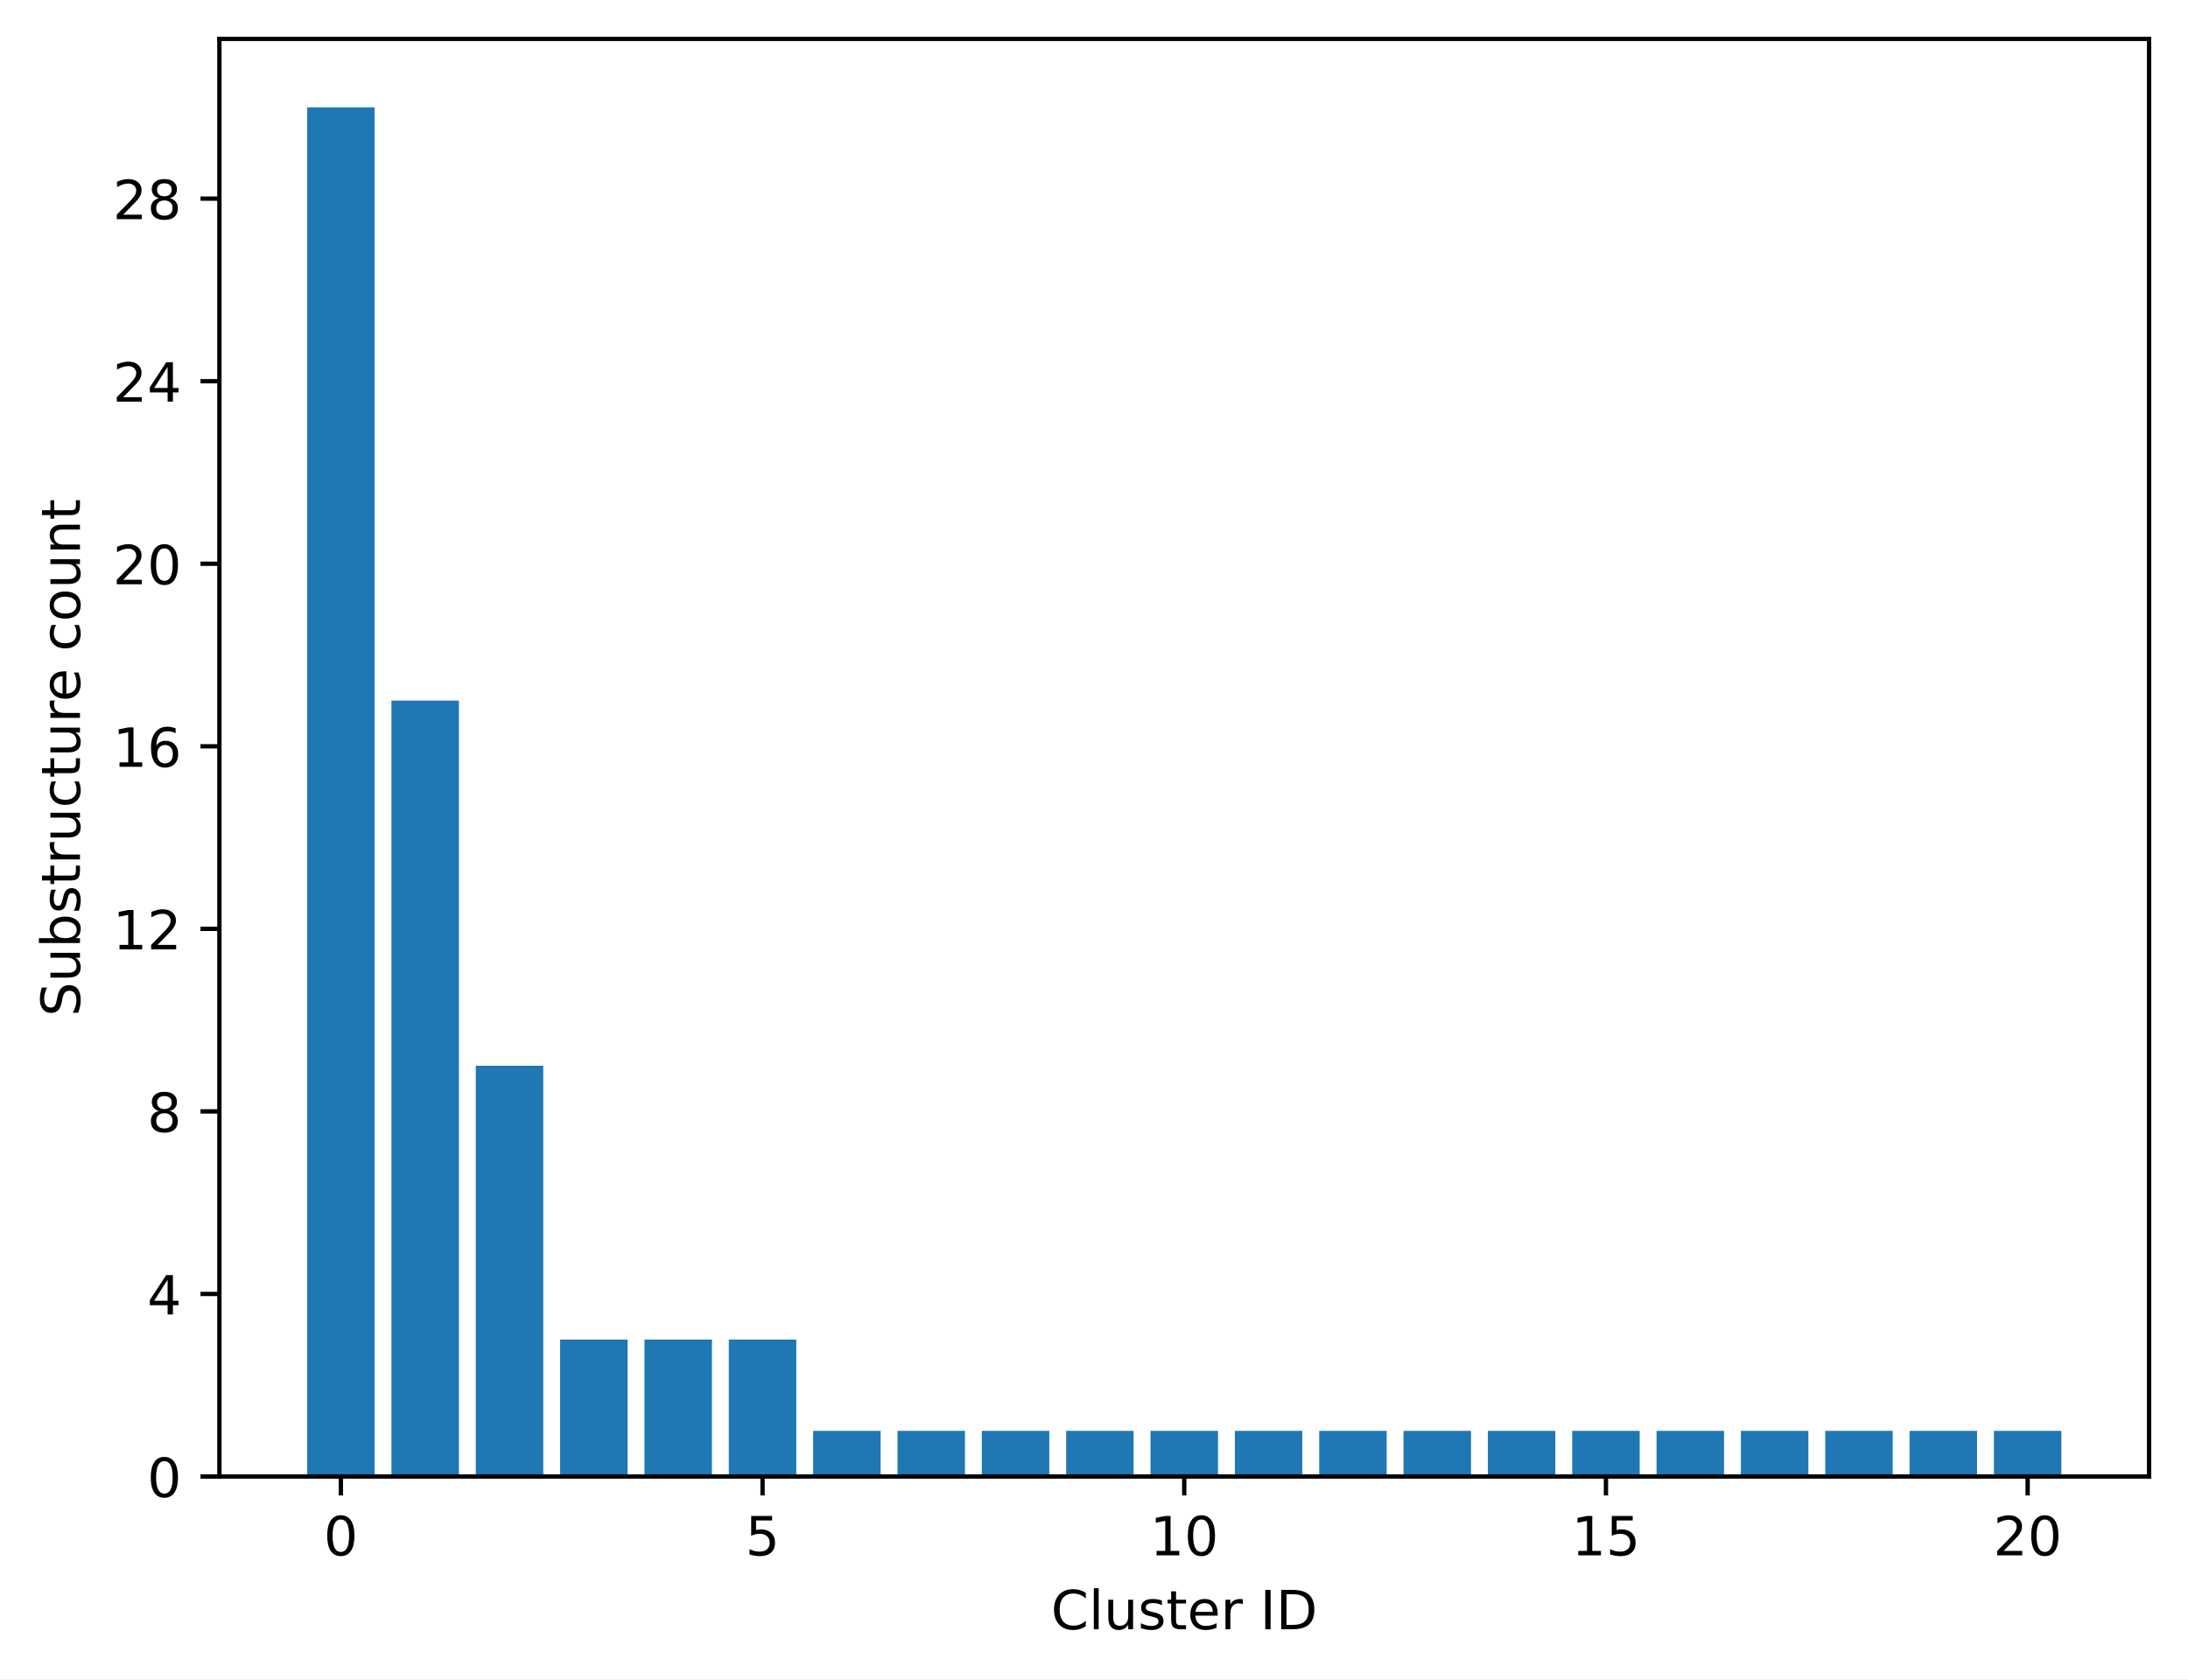
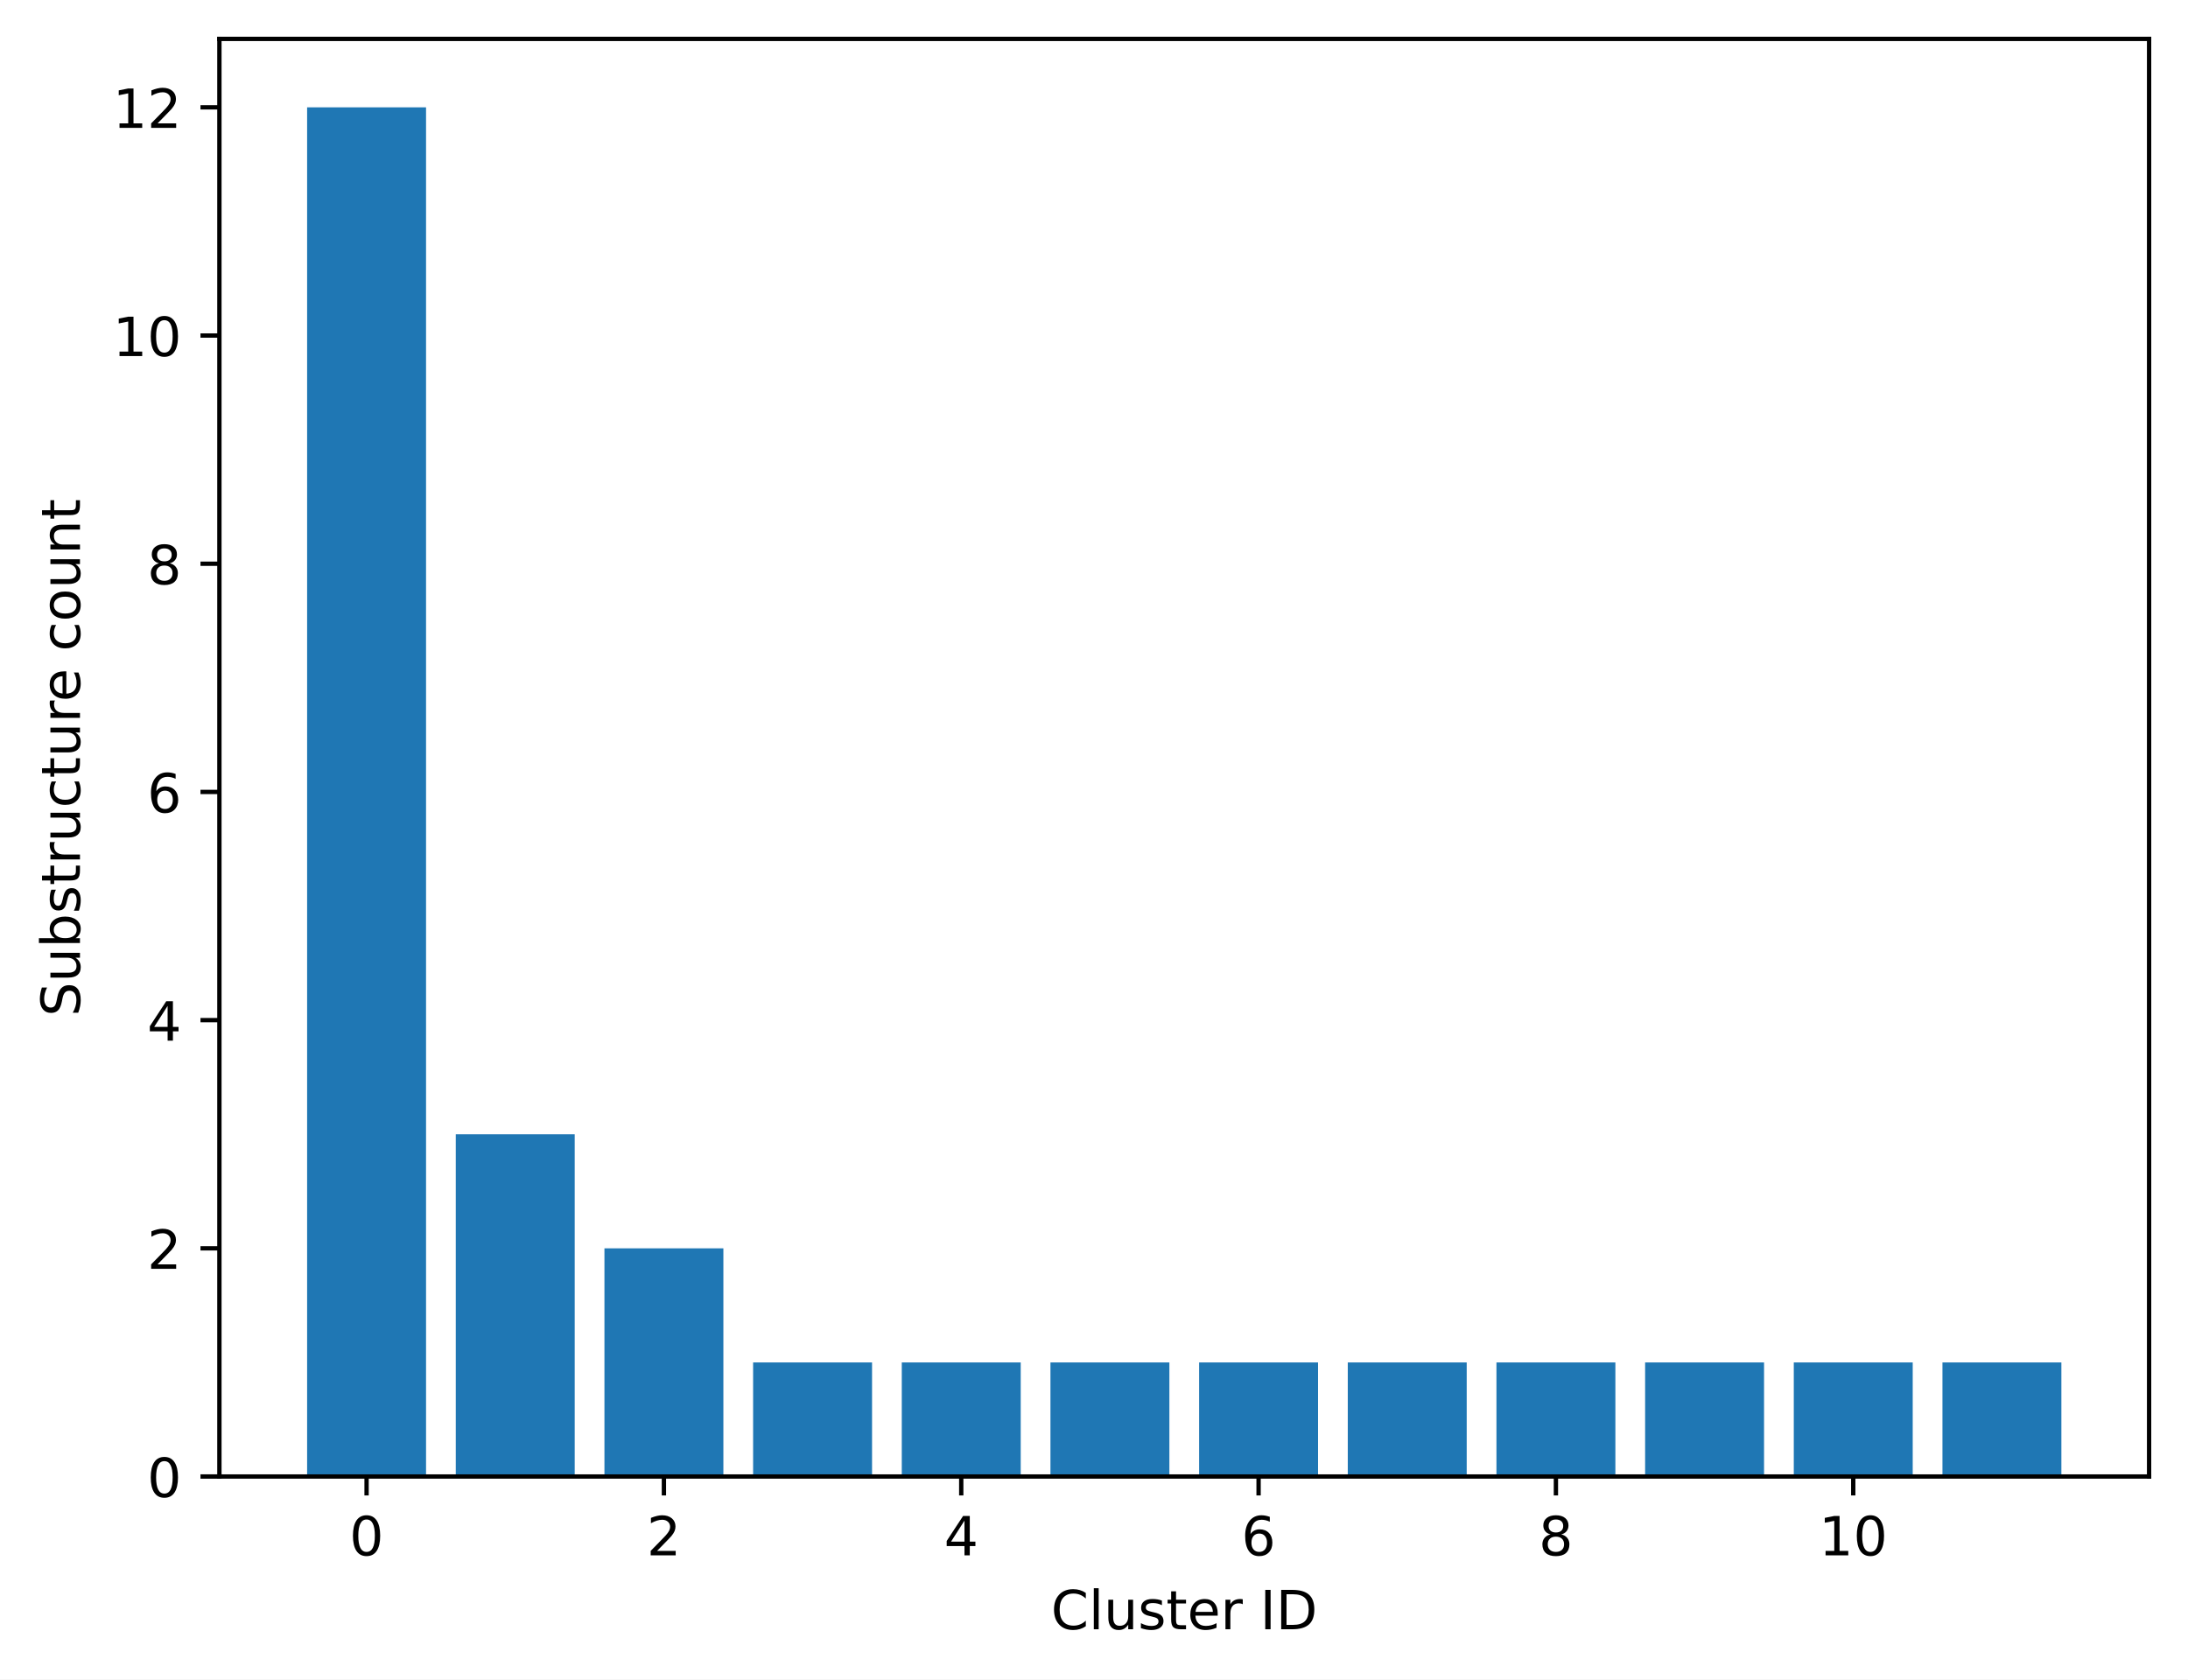
<svg xmlns="http://www.w3.org/2000/svg" xmlns:xlink="http://www.w3.org/1999/xlink" width="404.923pt" height="310.868pt" viewBox="0 0 404.923 310.868" version="1.1">
  <defs>
    <style type="text/css">*{stroke-linejoin: round; stroke-linecap: butt}</style>
  </defs>
  <g id="figure_1">
    <g id="patch_1">
      <path d="M 0 310.868  L 404.923 310.868  L 404.923 0  L 0 0  z " style="fill: #ffffff" />
    </g>
    <g id="axes_1">
      <g id="patch_2">
        <path d="M 40.603 273.312  L 397.723 273.312  L 397.723 7.2  L 40.603 7.2  z " style="fill: #ffffff" />
      </g>
      <g id="patch_3">
-         <path d="M 56.836 273.312  L 69.323 273.312  L 69.323 19.872  L 56.836 19.872  z " clip-path="url(#p7ac93c7e4b)" style="fill: #1f77b4" />
+         <path d="M 56.836 273.312  L 78.846 273.312  L 78.846 19.872  L 56.836 19.872  z " clip-path="url(#p458c3265e4)" style="fill: #1f77b4" />
      </g>
      <g id="patch_4">
-         <path d="M 72.444 273.312  L 84.931 273.312  L 84.931 129.696  L 72.444 129.696  z " clip-path="url(#p7ac93c7e4b)" style="fill: #1f77b4" />
+         <path d="M 84.349 273.312  L 106.359 273.312  L 106.359 209.952  L 84.349 209.952  z " clip-path="url(#p458c3265e4)" style="fill: #1f77b4" />
      </g>
      <g id="patch_5">
-         <path d="M 88.053 273.312  L 100.539 273.312  L 100.539 197.28  L 88.053 197.28  z " clip-path="url(#p7ac93c7e4b)" style="fill: #1f77b4" />
+         <path d="M 111.862 273.312  L 133.873 273.312  L 133.873 231.072  L 111.862 231.072  z " clip-path="url(#p458c3265e4)" style="fill: #1f77b4" />
      </g>
      <g id="patch_6">
-         <path d="M 103.661 273.312  L 116.148 273.312  L 116.148 247.968  L 103.661 247.968  z " clip-path="url(#p7ac93c7e4b)" style="fill: #1f77b4" />
+         <path d="M 139.375 273.312  L 161.386 273.312  L 161.386 252.192  L 139.375 252.192  z " clip-path="url(#p458c3265e4)" style="fill: #1f77b4" />
      </g>
      <g id="patch_7">
-         <path d="M 119.269 273.312  L 131.756 273.312  L 131.756 247.968  L 119.269 247.968  z " clip-path="url(#p7ac93c7e4b)" style="fill: #1f77b4" />
+         <path d="M 166.888 273.312  L 188.899 273.312  L 188.899 252.192  L 166.888 252.192  z " clip-path="url(#p458c3265e4)" style="fill: #1f77b4" />
      </g>
      <g id="patch_8">
-         <path d="M 134.878 273.312  L 147.365 273.312  L 147.365 247.968  L 134.878 247.968  z " clip-path="url(#p7ac93c7e4b)" style="fill: #1f77b4" />
+         <path d="M 194.401 273.312  L 216.412 273.312  L 216.412 252.192  L 194.401 252.192  z " clip-path="url(#p458c3265e4)" style="fill: #1f77b4" />
      </g>
      <g id="patch_9">
-         <path d="M 150.486 273.312  L 162.973 273.312  L 162.973 264.864  L 150.486 264.864  z " clip-path="url(#p7ac93c7e4b)" style="fill: #1f77b4" />
+         <path d="M 221.914 273.312  L 243.925 273.312  L 243.925 252.192  L 221.914 252.192  z " clip-path="url(#p458c3265e4)" style="fill: #1f77b4" />
      </g>
      <g id="patch_10">
-         <path d="M 166.095 273.312  L 178.581 273.312  L 178.581 264.864  L 166.095 264.864  z " clip-path="url(#p7ac93c7e4b)" style="fill: #1f77b4" />
+         <path d="M 249.428 273.312  L 271.438 273.312  L 271.438 252.192  L 249.428 252.192  z " clip-path="url(#p458c3265e4)" style="fill: #1f77b4" />
      </g>
      <g id="patch_11">
-         <path d="M 181.703 273.312  L 194.19 273.312  L 194.19 264.864  L 181.703 264.864  z " clip-path="url(#p7ac93c7e4b)" style="fill: #1f77b4" />
+         <path d="M 276.941 273.312  L 298.951 273.312  L 298.951 252.192  L 276.941 252.192  z " clip-path="url(#p458c3265e4)" style="fill: #1f77b4" />
      </g>
      <g id="patch_12">
-         <path d="M 197.311 273.312  L 209.798 273.312  L 209.798 264.864  L 197.311 264.864  z " clip-path="url(#p7ac93c7e4b)" style="fill: #1f77b4" />
+         <path d="M 304.454 273.312  L 326.464 273.312  L 326.464 252.192  L 304.454 252.192  z " clip-path="url(#p458c3265e4)" style="fill: #1f77b4" />
      </g>
      <g id="patch_13">
-         <path d="M 212.92 273.312  L 225.406 273.312  L 225.406 264.864  L 212.92 264.864  z " clip-path="url(#p7ac93c7e4b)" style="fill: #1f77b4" />
+         <path d="M 331.967 273.312  L 353.977 273.312  L 353.977 252.192  L 331.967 252.192  z " clip-path="url(#p458c3265e4)" style="fill: #1f77b4" />
      </g>
      <g id="patch_14">
-         <path d="M 228.528 273.312  L 241.015 273.312  L 241.015 264.864  L 228.528 264.864  z " clip-path="url(#p7ac93c7e4b)" style="fill: #1f77b4" />
-       </g>
-       <g id="patch_15">
-         <path d="M 244.137 273.312  L 256.623 273.312  L 256.623 264.864  L 244.137 264.864  z " clip-path="url(#p7ac93c7e4b)" style="fill: #1f77b4" />
-       </g>
-       <g id="patch_16">
-         <path d="M 259.745 273.312  L 272.232 273.312  L 272.232 264.864  L 259.745 264.864  z " clip-path="url(#p7ac93c7e4b)" style="fill: #1f77b4" />
-       </g>
-       <g id="patch_17">
-         <path d="M 275.353 273.312  L 287.84 273.312  L 287.84 264.864  L 275.353 264.864  z " clip-path="url(#p7ac93c7e4b)" style="fill: #1f77b4" />
-       </g>
-       <g id="patch_18">
-         <path d="M 290.962 273.312  L 303.448 273.312  L 303.448 264.864  L 290.962 264.864  z " clip-path="url(#p7ac93c7e4b)" style="fill: #1f77b4" />
-       </g>
-       <g id="patch_19">
-         <path d="M 306.57 273.312  L 319.057 273.312  L 319.057 264.864  L 306.57 264.864  z " clip-path="url(#p7ac93c7e4b)" style="fill: #1f77b4" />
-       </g>
-       <g id="patch_20">
-         <path d="M 322.179 273.312  L 334.665 273.312  L 334.665 264.864  L 322.179 264.864  z " clip-path="url(#p7ac93c7e4b)" style="fill: #1f77b4" />
-       </g>
-       <g id="patch_21">
-         <path d="M 337.787 273.312  L 350.274 273.312  L 350.274 264.864  L 337.787 264.864  z " clip-path="url(#p7ac93c7e4b)" style="fill: #1f77b4" />
-       </g>
-       <g id="patch_22">
-         <path d="M 353.395 273.312  L 365.882 273.312  L 365.882 264.864  L 353.395 264.864  z " clip-path="url(#p7ac93c7e4b)" style="fill: #1f77b4" />
-       </g>
-       <g id="patch_23">
-         <path d="M 369.004 273.312  L 381.49 273.312  L 381.49 264.864  L 369.004 264.864  z " clip-path="url(#p7ac93c7e4b)" style="fill: #1f77b4" />
+         <path d="M 359.48 273.312  L 381.49 273.312  L 381.49 252.192  L 359.48 252.192  z " clip-path="url(#p458c3265e4)" style="fill: #1f77b4" />
      </g>
      <g id="matplotlib.axis_1">
        <g id="xtick_1">
          <g id="line2d_1">
            <defs>
-               <path id="mae28dc249c" d="M 0 0  L 0 3.5  " style="stroke: #000000; stroke-width: 0.8" />
+               <path id="mad7ef40e7f" d="M 0 0  L 0 3.5  " style="stroke: #000000; stroke-width: 0.8" />
            </defs>
            <g>
-               <use xlink:href="#mae28dc249c" x="63.079" y="273.312" style="stroke: #000000; stroke-width: 0.8" />
+               <use xlink:href="#mad7ef40e7f" x="67.841" y="273.312" style="stroke: #000000; stroke-width: 0.8" />
            </g>
          </g>
          <g id="text_1">
-             <g transform="translate(59.89796 287.9104) scale(0.1 -0.1)">
+             <g transform="translate(64.65984 287.9104) scale(0.1 -0.1)">
              <defs>
                <path id="DejaVuSans-30" d="M 2034 4250  Q 1547 4250 1301 3770  Q 1056 3291 1056 2328  Q 1056 1369 1301 889  Q 1547 409 2034 409  Q 2525 409 2770 889  Q 3016 1369 3016 2328  Q 3016 3291 2770 3770  Q 2525 4250 2034 4250  z M 2034 4750  Q 2819 4750 3233 4129  Q 3647 3509 3647 2328  Q 3647 1150 3233 529  Q 2819 -91 2034 -91  Q 1250 -91 836 529  Q 422 1150 422 2328  Q 422 3509 836 4129  Q 1250 4750 2034 4750  z " transform="scale(0.015625)" />
              </defs>
              <use xlink:href="#DejaVuSans-30" />
            </g>
          </g>
        </g>
        <g id="xtick_2">
          <g id="line2d_2">
            <g>
-               <use xlink:href="#mae28dc249c" x="141.121" y="273.312" style="stroke: #000000; stroke-width: 0.8" />
+               <use xlink:href="#mad7ef40e7f" x="122.867" y="273.312" style="stroke: #000000; stroke-width: 0.8" />
            </g>
          </g>
          <g id="text_2">
-             <g transform="translate(137.9399 287.9104) scale(0.1 -0.1)">
-               <defs>
-                 <path id="DejaVuSans-35" d="M 691 4666  L 3169 4666  L 3169 4134  L 1269 4134  L 1269 2991  Q 1406 3038 1543 3061  Q 1681 3084 1819 3084  Q 2600 3084 3056 2656  Q 3513 2228 3513 1497  Q 3513 744 3044 326  Q 2575 -91 1722 -91  Q 1428 -91 1123 -41  Q 819 9 494 109  L 494 744  Q 775 591 1075 516  Q 1375 441 1709 441  Q 2250 441 2565 725  Q 2881 1009 2881 1497  Q 2881 1984 2565 2268  Q 2250 2553 1709 2553  Q 1456 2553 1204 2497  Q 953 2441 691 2322  L 691 4666  z " transform="scale(0.015625)" />
-               </defs>
-               <use xlink:href="#DejaVuSans-35" />
+             <g transform="translate(119.686 287.9104) scale(0.1 -0.1)">
+               <defs>
+                 <path id="DejaVuSans-32" d="M 1228 531  L 3431 531  L 3431 0  L 469 0  L 469 531  Q 828 903 1448 1529  Q 2069 2156 2228 2338  Q 2531 2678 2651 2914  Q 2772 3150 2772 3378  Q 2772 3750 2511 3984  Q 2250 4219 1831 4219  Q 1534 4219 1204 4116  Q 875 4013 500 3803  L 500 4441  Q 881 4594 1212 4672  Q 1544 4750 1819 4750  Q 2544 4750 2975 4387  Q 3406 4025 3406 3419  Q 3406 3131 3298 2873  Q 3191 2616 2906 2266  Q 2828 2175 2409 1742  Q 1991 1309 1228 531  z " transform="scale(0.015625)" />
+               </defs>
+               <use xlink:href="#DejaVuSans-32" />
            </g>
          </g>
        </g>
        <g id="xtick_3">
          <g id="line2d_3">
            <g>
-               <use xlink:href="#mae28dc249c" x="219.163" y="273.312" style="stroke: #000000; stroke-width: 0.8" />
+               <use xlink:href="#mad7ef40e7f" x="177.893" y="273.312" style="stroke: #000000; stroke-width: 0.8" />
            </g>
          </g>
          <g id="text_3">
-             <g transform="translate(212.8006 287.9104) scale(0.1 -0.1)">
+             <g transform="translate(174.7122 287.9104) scale(0.1 -0.1)">
+               <defs>
+                 <path id="DejaVuSans-34" d="M 2419 4116  L 825 1625  L 2419 1625  L 2419 4116  z M 2253 4666  L 3047 4666  L 3047 1625  L 3713 1625  L 3713 1100  L 3047 1100  L 3047 0  L 2419 0  L 2419 1100  L 313 1100  L 313 1709  L 2253 4666  z " transform="scale(0.015625)" />
+               </defs>
+               <use xlink:href="#DejaVuSans-34" />
+             </g>
+           </g>
+         </g>
+         <g id="xtick_4">
+           <g id="line2d_4">
+             <g>
+               <use xlink:href="#mad7ef40e7f" x="232.92" y="273.312" style="stroke: #000000; stroke-width: 0.8" />
+             </g>
+           </g>
+           <g id="text_4">
+             <g transform="translate(229.7384 287.9104) scale(0.1 -0.1)">
+               <defs>
+                 <path id="DejaVuSans-36" d="M 2113 2584  Q 1688 2584 1439 2293  Q 1191 2003 1191 1497  Q 1191 994 1439 701  Q 1688 409 2113 409  Q 2538 409 2786 701  Q 3034 994 3034 1497  Q 3034 2003 2786 2293  Q 2538 2584 2113 2584  z M 3366 4563  L 3366 3988  Q 3128 4100 2886 4159  Q 2644 4219 2406 4219  Q 1781 4219 1451 3797  Q 1122 3375 1075 2522  Q 1259 2794 1537 2939  Q 1816 3084 2150 3084  Q 2853 3084 3261 2657  Q 3669 2231 3669 1497  Q 3669 778 3244 343  Q 2819 -91 2113 -91  Q 1303 -91 875 529  Q 447 1150 447 2328  Q 447 3434 972 4092  Q 1497 4750 2381 4750  Q 2619 4750 2861 4703  Q 3103 4656 3366 4563  z " transform="scale(0.015625)" />
+               </defs>
+               <use xlink:href="#DejaVuSans-36" />
+             </g>
+           </g>
+         </g>
+         <g id="xtick_5">
+           <g id="line2d_5">
+             <g>
+               <use xlink:href="#mad7ef40e7f" x="287.946" y="273.312" style="stroke: #000000; stroke-width: 0.8" />
+             </g>
+           </g>
+           <g id="text_5">
+             <g transform="translate(284.7646 287.9104) scale(0.1 -0.1)">
+               <defs>
+                 <path id="DejaVuSans-38" d="M 2034 2216  Q 1584 2216 1326 1975  Q 1069 1734 1069 1313  Q 1069 891 1326 650  Q 1584 409 2034 409  Q 2484 409 2743 651  Q 3003 894 3003 1313  Q 3003 1734 2745 1975  Q 2488 2216 2034 2216  z M 1403 2484  Q 997 2584 770 2862  Q 544 3141 544 3541  Q 544 4100 942 4425  Q 1341 4750 2034 4750  Q 2731 4750 3128 4425  Q 3525 4100 3525 3541  Q 3525 3141 3298 2862  Q 3072 2584 2669 2484  Q 3125 2378 3379 2068  Q 3634 1759 3634 1313  Q 3634 634 3220 271  Q 2806 -91 2034 -91  Q 1263 -91 848 271  Q 434 634 434 1313  Q 434 1759 690 2068  Q 947 2378 1403 2484  z M 1172 3481  Q 1172 3119 1398 2916  Q 1625 2713 2034 2713  Q 2441 2713 2670 2916  Q 2900 3119 2900 3481  Q 2900 3844 2670 4047  Q 2441 4250 2034 4250  Q 1625 4250 1398 4047  Q 1172 3844 1172 3481  z " transform="scale(0.015625)" />
+               </defs>
+               <use xlink:href="#DejaVuSans-38" />
+             </g>
+           </g>
+         </g>
+         <g id="xtick_6">
+           <g id="line2d_6">
+             <g>
+               <use xlink:href="#mad7ef40e7f" x="342.972" y="273.312" style="stroke: #000000; stroke-width: 0.8" />
+             </g>
+           </g>
+           <g id="text_6">
+             <g transform="translate(336.6096 287.9104) scale(0.1 -0.1)">
              <defs>
                <path id="DejaVuSans-31" d="M 794 531  L 1825 531  L 1825 4091  L 703 3866  L 703 4441  L 1819 4666  L 2450 4666  L 2450 531  L 3481 531  L 3481 0  L 794 0  L 794 531  z " transform="scale(0.015625)" />
              </defs>
              <use xlink:href="#DejaVuSans-31" />
              <use xlink:href="#DejaVuSans-30" x="63.623" />
            </g>
          </g>
        </g>
-         <g id="xtick_4">
-           <g id="line2d_4">
-             <g>
-               <use xlink:href="#mae28dc249c" x="297.205" y="273.312" style="stroke: #000000; stroke-width: 0.8" />
-             </g>
-           </g>
-           <g id="text_4">
-             <g transform="translate(290.8426 287.9104) scale(0.1 -0.1)">
-               <use xlink:href="#DejaVuSans-31" />
-               <use xlink:href="#DejaVuSans-35" x="63.623" />
-             </g>
-           </g>
-         </g>
-         <g id="xtick_5">
-           <g id="line2d_5">
-             <g>
-               <use xlink:href="#mae28dc249c" x="375.247" y="273.312" style="stroke: #000000; stroke-width: 0.8" />
-             </g>
-           </g>
-           <g id="text_5">
-             <g transform="translate(368.8845 287.9104) scale(0.1 -0.1)">
-               <defs>
-                 <path id="DejaVuSans-32" d="M 1228 531  L 3431 531  L 3431 0  L 469 0  L 469 531  Q 828 903 1448 1529  Q 2069 2156 2228 2338  Q 2531 2678 2651 2914  Q 2772 3150 2772 3378  Q 2772 3750 2511 3984  Q 2250 4219 1831 4219  Q 1534 4219 1204 4116  Q 875 4013 500 3803  L 500 4441  Q 881 4594 1212 4672  Q 1544 4750 1819 4750  Q 2544 4750 2975 4387  Q 3406 4025 3406 3419  Q 3406 3131 3298 2873  Q 3191 2616 2906 2266  Q 2828 2175 2409 1742  Q 1991 1309 1228 531  z " transform="scale(0.015625)" />
-               </defs>
-               <use xlink:href="#DejaVuSans-32" />
-               <use xlink:href="#DejaVuSans-30" x="63.623" />
-             </g>
-           </g>
-         </g>
-         <g id="text_6">
+         <g id="text_7">
          <g transform="translate(194.503 301.5886) scale(0.1 -0.1)">
            <defs>
              <path id="DejaVuSans-43" d="M 4122 4306  L 4122 3641  Q 3803 3938 3442 4084  Q 3081 4231 2675 4231  Q 1875 4231 1450 3742  Q 1025 3253 1025 2328  Q 1025 1406 1450 917  Q 1875 428 2675 428  Q 3081 428 3442 575  Q 3803 722 4122 1019  L 4122 359  Q 3791 134 3420 21  Q 3050 -91 2638 -91  Q 1578 -91 968 557  Q 359 1206 359 2328  Q 359 3453 968 4101  Q 1578 4750 2638 4750  Q 3056 4750 3426 4639  Q 3797 4528 4122 4306  z " transform="scale(0.015625)" />
              <path id="DejaVuSans-6c" d="M 603 4863  L 1178 4863  L 1178 0  L 603 0  L 603 4863  z " transform="scale(0.015625)" />
              <path id="DejaVuSans-75" d="M 544 1381  L 544 3500  L 1119 3500  L 1119 1403  Q 1119 906 1312 657  Q 1506 409 1894 409  Q 2359 409 2629 706  Q 2900 1003 2900 1516  L 2900 3500  L 3475 3500  L 3475 0  L 2900 0  L 2900 538  Q 2691 219 2414 64  Q 2138 -91 1772 -91  Q 1169 -91 856 284  Q 544 659 544 1381  z M 1991 3584  L 1991 3584  z " transform="scale(0.015625)" />
              <path id="DejaVuSans-73" d="M 2834 3397  L 2834 2853  Q 2591 2978 2328 3040  Q 2066 3103 1784 3103  Q 1356 3103 1142 2972  Q 928 2841 928 2578  Q 928 2378 1081 2264  Q 1234 2150 1697 2047  L 1894 2003  Q 2506 1872 2764 1633  Q 3022 1394 3022 966  Q 3022 478 2636 193  Q 2250 -91 1575 -91  Q 1294 -91 989 -36  Q 684 19 347 128  L 347 722  Q 666 556 975 473  Q 1284 391 1588 391  Q 1994 391 2212 530  Q 2431 669 2431 922  Q 2431 1156 2273 1281  Q 2116 1406 1581 1522  L 1381 1569  Q 847 1681 609 1914  Q 372 2147 372 2553  Q 372 3047 722 3315  Q 1072 3584 1716 3584  Q 2034 3584 2315 3537  Q 2597 3491 2834 3397  z " transform="scale(0.015625)" />
              <path id="DejaVuSans-74" d="M 1172 4494  L 1172 3500  L 2356 3500  L 2356 3053  L 1172 3053  L 1172 1153  Q 1172 725 1289 603  Q 1406 481 1766 481  L 2356 481  L 2356 0  L 1766 0  Q 1100 0 847 248  Q 594 497 594 1153  L 594 3053  L 172 3053  L 172 3500  L 594 3500  L 594 4494  L 1172 4494  z " transform="scale(0.015625)" />
              <path id="DejaVuSans-65" d="M 3597 1894  L 3597 1613  L 953 1613  Q 991 1019 1311 708  Q 1631 397 2203 397  Q 2534 397 2845 478  Q 3156 559 3463 722  L 3463 178  Q 3153 47 2828 -22  Q 2503 -91 2169 -91  Q 1331 -91 842 396  Q 353 884 353 1716  Q 353 2575 817 3079  Q 1281 3584 2069 3584  Q 2775 3584 3186 3129  Q 3597 2675 3597 1894  z M 3022 2063  Q 3016 2534 2758 2815  Q 2500 3097 2075 3097  Q 1594 3097 1305 2825  Q 1016 2553 972 2059  L 3022 2063  z " transform="scale(0.015625)" />
              <path id="DejaVuSans-72" d="M 2631 2963  Q 2534 3019 2420 3045  Q 2306 3072 2169 3072  Q 1681 3072 1420 2755  Q 1159 2438 1159 1844  L 1159 0  L 581 0  L 581 3500  L 1159 3500  L 1159 2956  Q 1341 3275 1631 3429  Q 1922 3584 2338 3584  Q 2397 3584 2469 3576  Q 2541 3569 2628 3553  L 2631 2963  z " transform="scale(0.015625)" />
              <path id="DejaVuSans-20" transform="scale(0.015625)" />
              <path id="DejaVuSans-49" d="M 628 4666  L 1259 4666  L 1259 0  L 628 0  L 628 4666  z " transform="scale(0.015625)" />
              <path id="DejaVuSans-44" d="M 1259 4147  L 1259 519  L 2022 519  Q 2988 519 3436 956  Q 3884 1394 3884 2338  Q 3884 3275 3436 3711  Q 2988 4147 2022 4147  L 1259 4147  z M 628 4666  L 1925 4666  Q 3281 4666 3915 4102  Q 4550 3538 4550 2338  Q 4550 1131 3912 565  Q 3275 0 1925 0  L 628 0  L 628 4666  z " transform="scale(0.015625)" />
            </defs>
            <use xlink:href="#DejaVuSans-43" />
            <use xlink:href="#DejaVuSans-6c" x="69.824" />
            <use xlink:href="#DejaVuSans-75" x="97.607" />
            <use xlink:href="#DejaVuSans-73" x="160.986" />
            <use xlink:href="#DejaVuSans-74" x="213.086" />
            <use xlink:href="#DejaVuSans-65" x="252.295" />
            <use xlink:href="#DejaVuSans-72" x="313.818" />
            <use xlink:href="#DejaVuSans-20" x="354.932" />
            <use xlink:href="#DejaVuSans-49" x="386.719" />
            <use xlink:href="#DejaVuSans-44" x="416.211" />
          </g>
        </g>
      </g>
      <g id="matplotlib.axis_2">
        <g id="ytick_1">
-           <g id="line2d_6">
+           <g id="line2d_7">
            <defs>
-               <path id="maad691f691" d="M 0 0  L -3.5 0  " style="stroke: #000000; stroke-width: 0.8" />
+               <path id="m6f5ae8dd85" d="M 0 0  L -3.5 0  " style="stroke: #000000; stroke-width: 0.8" />
            </defs>
            <g>
-               <use xlink:href="#maad691f691" x="40.603" y="273.312" style="stroke: #000000; stroke-width: 0.8" />
-             </g>
-           </g>
-           <g id="text_7">
+               <use xlink:href="#m6f5ae8dd85" x="40.603" y="273.312" style="stroke: #000000; stroke-width: 0.8" />
+             </g>
+           </g>
+           <g id="text_8">
            <g transform="translate(27.24063 277.1112) scale(0.1 -0.1)">
              <use xlink:href="#DejaVuSans-30" />
            </g>
          </g>
        </g>
        <g id="ytick_2">
-           <g id="line2d_7">
-             <g>
-               <use xlink:href="#maad691f691" x="40.603" y="239.52" style="stroke: #000000; stroke-width: 0.8" />
-             </g>
-           </g>
-           <g id="text_8">
-             <g transform="translate(27.24063 243.3192) scale(0.1 -0.1)">
-               <defs>
-                 <path id="DejaVuSans-34" d="M 2419 4116  L 825 1625  L 2419 1625  L 2419 4116  z M 2253 4666  L 3047 4666  L 3047 1625  L 3713 1625  L 3713 1100  L 3047 1100  L 3047 0  L 2419 0  L 2419 1100  L 313 1100  L 313 1709  L 2253 4666  z " transform="scale(0.015625)" />
-               </defs>
+           <g id="line2d_8">
+             <g>
+               <use xlink:href="#m6f5ae8dd85" x="40.603" y="231.072" style="stroke: #000000; stroke-width: 0.8" />
+             </g>
+           </g>
+           <g id="text_9">
+             <g transform="translate(27.24063 234.8712) scale(0.1 -0.1)">
+               <use xlink:href="#DejaVuSans-32" />
+             </g>
+           </g>
+         </g>
+         <g id="ytick_3">
+           <g id="line2d_9">
+             <g>
+               <use xlink:href="#m6f5ae8dd85" x="40.603" y="188.832" style="stroke: #000000; stroke-width: 0.8" />
+             </g>
+           </g>
+           <g id="text_10">
+             <g transform="translate(27.24063 192.6312) scale(0.1 -0.1)">
              <use xlink:href="#DejaVuSans-34" />
            </g>
          </g>
        </g>
-         <g id="ytick_3">
-           <g id="line2d_8">
-             <g>
-               <use xlink:href="#maad691f691" x="40.603" y="205.728" style="stroke: #000000; stroke-width: 0.8" />
-             </g>
-           </g>
-           <g id="text_9">
-             <g transform="translate(27.24063 209.5272) scale(0.1 -0.1)">
-               <defs>
-                 <path id="DejaVuSans-38" d="M 2034 2216  Q 1584 2216 1326 1975  Q 1069 1734 1069 1313  Q 1069 891 1326 650  Q 1584 409 2034 409  Q 2484 409 2743 651  Q 3003 894 3003 1313  Q 3003 1734 2745 1975  Q 2488 2216 2034 2216  z M 1403 2484  Q 997 2584 770 2862  Q 544 3141 544 3541  Q 544 4100 942 4425  Q 1341 4750 2034 4750  Q 2731 4750 3128 4425  Q 3525 4100 3525 3541  Q 3525 3141 3298 2862  Q 3072 2584 2669 2484  Q 3125 2378 3379 2068  Q 3634 1759 3634 1313  Q 3634 634 3220 271  Q 2806 -91 2034 -91  Q 1263 -91 848 271  Q 434 634 434 1313  Q 434 1759 690 2068  Q 947 2378 1403 2484  z M 1172 3481  Q 1172 3119 1398 2916  Q 1625 2713 2034 2713  Q 2441 2713 2670 2916  Q 2900 3119 2900 3481  Q 2900 3844 2670 4047  Q 2441 4250 2034 4250  Q 1625 4250 1398 4047  Q 1172 3844 1172 3481  z " transform="scale(0.015625)" />
-               </defs>
+         <g id="ytick_4">
+           <g id="line2d_10">
+             <g>
+               <use xlink:href="#m6f5ae8dd85" x="40.603" y="146.592" style="stroke: #000000; stroke-width: 0.8" />
+             </g>
+           </g>
+           <g id="text_11">
+             <g transform="translate(27.24063 150.3912) scale(0.1 -0.1)">
+               <use xlink:href="#DejaVuSans-36" />
+             </g>
+           </g>
+         </g>
+         <g id="ytick_5">
+           <g id="line2d_11">
+             <g>
+               <use xlink:href="#m6f5ae8dd85" x="40.603" y="104.352" style="stroke: #000000; stroke-width: 0.8" />
+             </g>
+           </g>
+           <g id="text_12">
+             <g transform="translate(27.24063 108.1512) scale(0.1 -0.1)">
              <use xlink:href="#DejaVuSans-38" />
            </g>
          </g>
        </g>
-         <g id="ytick_4">
-           <g id="line2d_9">
-             <g>
-               <use xlink:href="#maad691f691" x="40.603" y="171.936" style="stroke: #000000; stroke-width: 0.8" />
-             </g>
-           </g>
-           <g id="text_10">
-             <g transform="translate(20.87813 175.7352) scale(0.1 -0.1)">
+         <g id="ytick_6">
+           <g id="line2d_12">
+             <g>
+               <use xlink:href="#m6f5ae8dd85" x="40.603" y="62.112" style="stroke: #000000; stroke-width: 0.8" />
+             </g>
+           </g>
+           <g id="text_13">
+             <g transform="translate(20.87813 65.91122) scale(0.1 -0.1)">
+               <use xlink:href="#DejaVuSans-31" />
+               <use xlink:href="#DejaVuSans-30" x="63.623" />
+             </g>
+           </g>
+         </g>
+         <g id="ytick_7">
+           <g id="line2d_13">
+             <g>
+               <use xlink:href="#m6f5ae8dd85" x="40.603" y="19.872" style="stroke: #000000; stroke-width: 0.8" />
+             </g>
+           </g>
+           <g id="text_14">
+             <g transform="translate(20.87813 23.67122) scale(0.1 -0.1)">
              <use xlink:href="#DejaVuSans-31" />
              <use xlink:href="#DejaVuSans-32" x="63.623" />
-             </g>
-           </g>
-         </g>
-         <g id="ytick_5">
-           <g id="line2d_10">
-             <g>
-               <use xlink:href="#maad691f691" x="40.603" y="138.144" style="stroke: #000000; stroke-width: 0.8" />
-             </g>
-           </g>
-           <g id="text_11">
-             <g transform="translate(20.87813 141.9432) scale(0.1 -0.1)">
-               <defs>
-                 <path id="DejaVuSans-36" d="M 2113 2584  Q 1688 2584 1439 2293  Q 1191 2003 1191 1497  Q 1191 994 1439 701  Q 1688 409 2113 409  Q 2538 409 2786 701  Q 3034 994 3034 1497  Q 3034 2003 2786 2293  Q 2538 2584 2113 2584  z M 3366 4563  L 3366 3988  Q 3128 4100 2886 4159  Q 2644 4219 2406 4219  Q 1781 4219 1451 3797  Q 1122 3375 1075 2522  Q 1259 2794 1537 2939  Q 1816 3084 2150 3084  Q 2853 3084 3261 2657  Q 3669 2231 3669 1497  Q 3669 778 3244 343  Q 2819 -91 2113 -91  Q 1303 -91 875 529  Q 447 1150 447 2328  Q 447 3434 972 4092  Q 1497 4750 2381 4750  Q 2619 4750 2861 4703  Q 3103 4656 3366 4563  z " transform="scale(0.015625)" />
-               </defs>
-               <use xlink:href="#DejaVuSans-31" />
-               <use xlink:href="#DejaVuSans-36" x="63.623" />
-             </g>
-           </g>
-         </g>
-         <g id="ytick_6">
-           <g id="line2d_11">
-             <g>
-               <use xlink:href="#maad691f691" x="40.603" y="104.352" style="stroke: #000000; stroke-width: 0.8" />
-             </g>
-           </g>
-           <g id="text_12">
-             <g transform="translate(20.87813 108.1512) scale(0.1 -0.1)">
-               <use xlink:href="#DejaVuSans-32" />
-               <use xlink:href="#DejaVuSans-30" x="63.623" />
-             </g>
-           </g>
-         </g>
-         <g id="ytick_7">
-           <g id="line2d_12">
-             <g>
-               <use xlink:href="#maad691f691" x="40.603" y="70.56" style="stroke: #000000; stroke-width: 0.8" />
-             </g>
-           </g>
-           <g id="text_13">
-             <g transform="translate(20.87813 74.35922) scale(0.1 -0.1)">
-               <use xlink:href="#DejaVuSans-32" />
-               <use xlink:href="#DejaVuSans-34" x="63.623" />
-             </g>
-           </g>
-         </g>
-         <g id="ytick_8">
-           <g id="line2d_13">
-             <g>
-               <use xlink:href="#maad691f691" x="40.603" y="36.768" style="stroke: #000000; stroke-width: 0.8" />
-             </g>
-           </g>
-           <g id="text_14">
-             <g transform="translate(20.87813 40.56722) scale(0.1 -0.1)">
-               <use xlink:href="#DejaVuSans-32" />
-               <use xlink:href="#DejaVuSans-38" x="63.623" />
            </g>
          </g>
        </g>
        <g id="text_15">
          <g transform="translate(14.79844 188.1552) rotate(-90) scale(0.1 -0.1)">
            <defs>
              <path id="DejaVuSans-53" d="M 3425 4513  L 3425 3897  Q 3066 4069 2747 4153  Q 2428 4238 2131 4238  Q 1616 4238 1336 4038  Q 1056 3838 1056 3469  Q 1056 3159 1242 3001  Q 1428 2844 1947 2747  L 2328 2669  Q 3034 2534 3370 2195  Q 3706 1856 3706 1288  Q 3706 609 3251 259  Q 2797 -91 1919 -91  Q 1588 -91 1214 -16  Q 841 59 441 206  L 441 856  Q 825 641 1194 531  Q 1563 422 1919 422  Q 2459 422 2753 634  Q 3047 847 3047 1241  Q 3047 1584 2836 1778  Q 2625 1972 2144 2069  L 1759 2144  Q 1053 2284 737 2584  Q 422 2884 422 3419  Q 422 4038 858 4394  Q 1294 4750 2059 4750  Q 2388 4750 2728 4690  Q 3069 4631 3425 4513  z " transform="scale(0.015625)" />
              <path id="DejaVuSans-62" d="M 3116 1747  Q 3116 2381 2855 2742  Q 2594 3103 2138 3103  Q 1681 3103 1420 2742  Q 1159 2381 1159 1747  Q 1159 1113 1420 752  Q 1681 391 2138 391  Q 2594 391 2855 752  Q 3116 1113 3116 1747  z M 1159 2969  Q 1341 3281 1617 3432  Q 1894 3584 2278 3584  Q 2916 3584 3314 3078  Q 3713 2572 3713 1747  Q 3713 922 3314 415  Q 2916 -91 2278 -91  Q 1894 -91 1617 61  Q 1341 213 1159 525  L 1159 0  L 581 0  L 581 4863  L 1159 4863  L 1159 2969  z " transform="scale(0.015625)" />
              <path id="DejaVuSans-63" d="M 3122 3366  L 3122 2828  Q 2878 2963 2633 3030  Q 2388 3097 2138 3097  Q 1578 3097 1268 2742  Q 959 2388 959 1747  Q 959 1106 1268 751  Q 1578 397 2138 397  Q 2388 397 2633 464  Q 2878 531 3122 666  L 3122 134  Q 2881 22 2623 -34  Q 2366 -91 2075 -91  Q 1284 -91 818 406  Q 353 903 353 1747  Q 353 2603 823 3093  Q 1294 3584 2113 3584  Q 2378 3584 2631 3529  Q 2884 3475 3122 3366  z " transform="scale(0.015625)" />
              <path id="DejaVuSans-6f" d="M 1959 3097  Q 1497 3097 1228 2736  Q 959 2375 959 1747  Q 959 1119 1226 758  Q 1494 397 1959 397  Q 2419 397 2687 759  Q 2956 1122 2956 1747  Q 2956 2369 2687 2733  Q 2419 3097 1959 3097  z M 1959 3584  Q 2709 3584 3137 3096  Q 3566 2609 3566 1747  Q 3566 888 3137 398  Q 2709 -91 1959 -91  Q 1206 -91 779 398  Q 353 888 353 1747  Q 353 2609 779 3096  Q 1206 3584 1959 3584  z " transform="scale(0.015625)" />
              <path id="DejaVuSans-6e" d="M 3513 2113  L 3513 0  L 2938 0  L 2938 2094  Q 2938 2591 2744 2837  Q 2550 3084 2163 3084  Q 1697 3084 1428 2787  Q 1159 2491 1159 1978  L 1159 0  L 581 0  L 581 3500  L 1159 3500  L 1159 2956  Q 1366 3272 1645 3428  Q 1925 3584 2291 3584  Q 2894 3584 3203 3211  Q 3513 2838 3513 2113  z " transform="scale(0.015625)" />
            </defs>
            <use xlink:href="#DejaVuSans-53" />
            <use xlink:href="#DejaVuSans-75" x="63.477" />
            <use xlink:href="#DejaVuSans-62" x="126.855" />
            <use xlink:href="#DejaVuSans-73" x="190.332" />
            <use xlink:href="#DejaVuSans-74" x="242.432" />
            <use xlink:href="#DejaVuSans-72" x="281.641" />
            <use xlink:href="#DejaVuSans-75" x="322.754" />
            <use xlink:href="#DejaVuSans-63" x="386.133" />
            <use xlink:href="#DejaVuSans-74" x="441.113" />
            <use xlink:href="#DejaVuSans-75" x="480.322" />
            <use xlink:href="#DejaVuSans-72" x="543.701" />
            <use xlink:href="#DejaVuSans-65" x="582.564" />
            <use xlink:href="#DejaVuSans-20" x="644.088" />
            <use xlink:href="#DejaVuSans-63" x="675.875" />
            <use xlink:href="#DejaVuSans-6f" x="730.855" />
            <use xlink:href="#DejaVuSans-75" x="792.037" />
            <use xlink:href="#DejaVuSans-6e" x="855.416" />
            <use xlink:href="#DejaVuSans-74" x="918.795" />
          </g>
        </g>
      </g>
-       <g id="patch_24">
+       <g id="patch_15">
        <path d="M 40.603 273.312  L 40.603 7.2  " style="fill: none; stroke: #000000; stroke-width: 0.8; stroke-linejoin: miter; stroke-linecap: square" />
      </g>
-       <g id="patch_25">
+       <g id="patch_16">
        <path d="M 397.723 273.312  L 397.723 7.2  " style="fill: none; stroke: #000000; stroke-width: 0.8; stroke-linejoin: miter; stroke-linecap: square" />
      </g>
-       <g id="patch_26">
+       <g id="patch_17">
        <path d="M 40.603 273.312  L 397.723 273.312  " style="fill: none; stroke: #000000; stroke-width: 0.8; stroke-linejoin: miter; stroke-linecap: square" />
      </g>
-       <g id="patch_27">
+       <g id="patch_18">
        <path d="M 40.603 7.2  L 397.723 7.2  " style="fill: none; stroke: #000000; stroke-width: 0.8; stroke-linejoin: miter; stroke-linecap: square" />
      </g>
    </g>
  </g>
  <defs>
-     <clipPath id="p7ac93c7e4b">
+     <clipPath id="p458c3265e4">
      <rect x="40.603" y="7.2" width="357.12" height="266.112" />
    </clipPath>
  </defs>
</svg>
